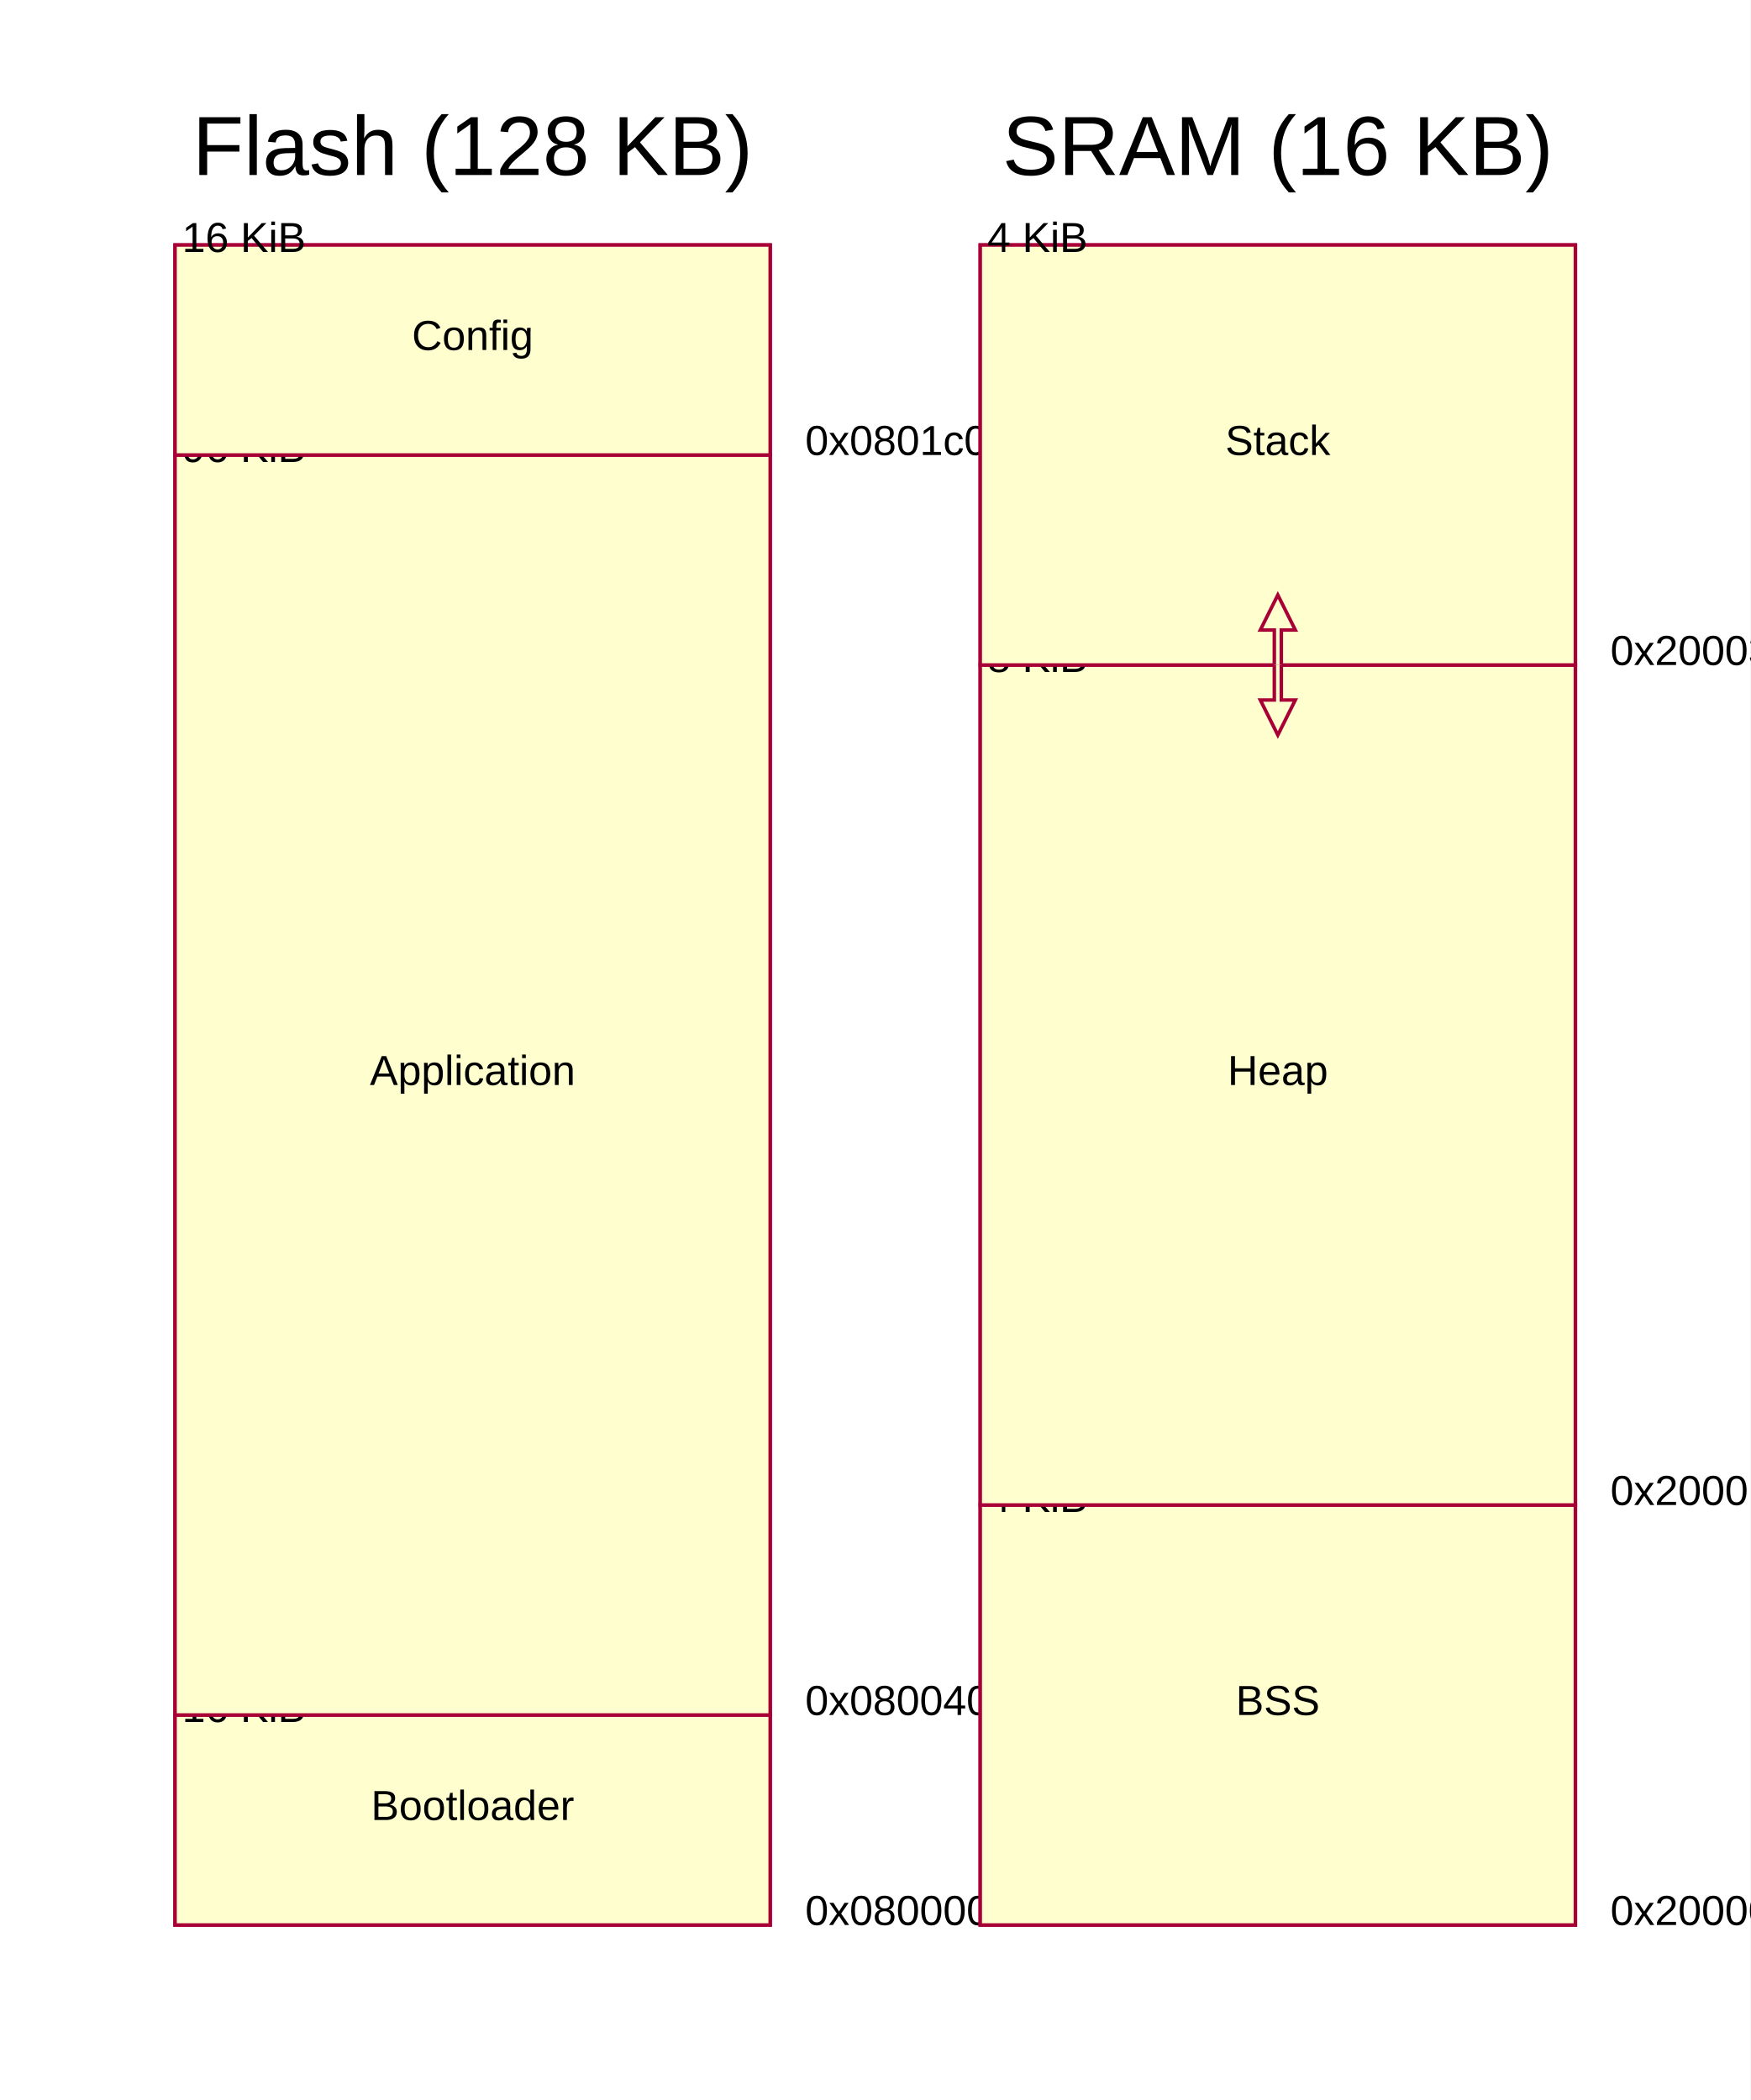
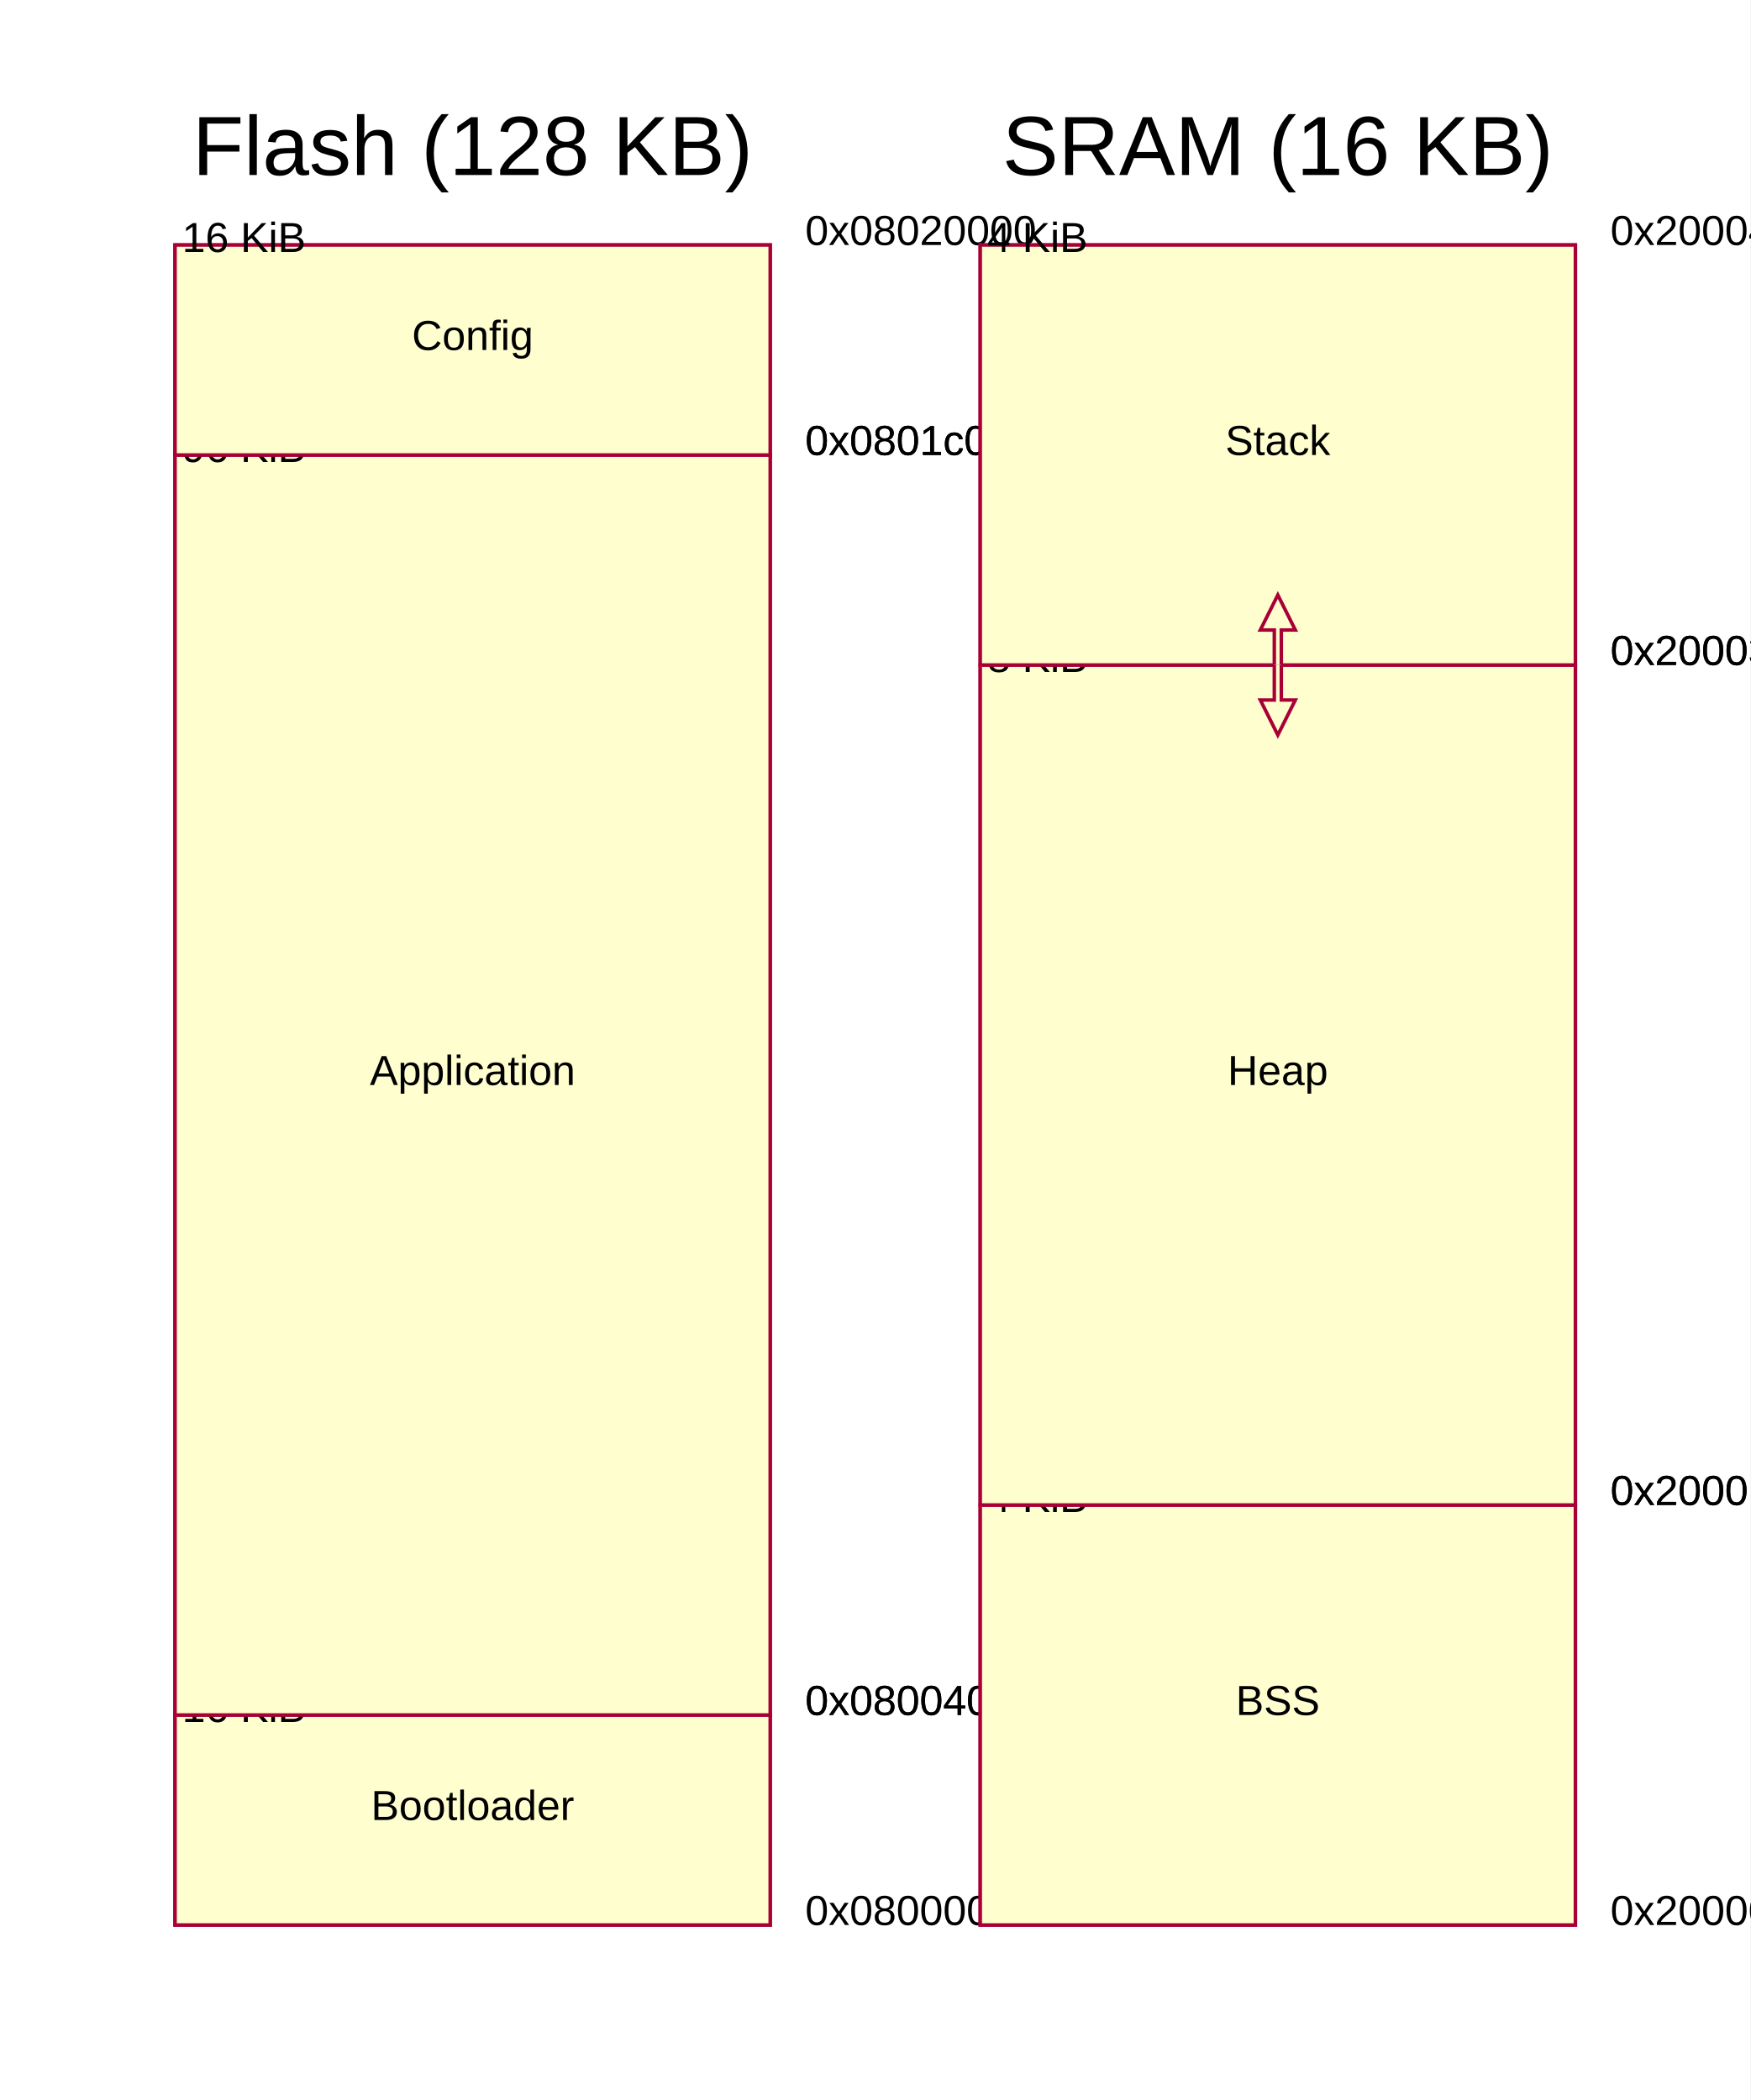
<svg xmlns="http://www.w3.org/2000/svg" width="500" height="600" viewBox="0 0 500 600">
  <rect x="0" y="0" width="500" height="600" fill="#FFFFFF" />
  <g />
  <g>
    <text x="85.0" y="-20" stroke="none" fill="#000000" stroke-width="0" font-size="24px" font-weight="normal" font-family="Arial" text-anchor="middle" alignment-baseline="middle" transform="translate(50,70)">Flash (128 KB)</text>
    <g transform="translate(50,70)">
      <rect x="0" y="0" width="170" height="480" fill="#FFFFFF" stroke="#A80036" stroke-width="1" />
      <rect x="0" y="420.0" width="170" height="60.0" fill="#FEFECE" stroke="#A80036" stroke-width="1" />
      <text x="85.0" y="450.0" stroke="none" fill="#000000" stroke-width="0" font-size="12" font-weight="normal" font-family="Arial" text-anchor="middle" alignment-baseline="middle">Bootloader</text>
      <text x="180" y="480.0" stroke="none" fill="#000000" stroke-width="0" font-size="12" font-weight="normal" font-family="Arial" text-anchor="start" alignment-baseline="middle">0x08000000</text>
+       <text x="180" y="420.0" stroke="none" fill="#000000" stroke-width="0" font-size="12" font-weight="normal" font-family="Arial" text-anchor="start" alignment-baseline="middle">0x08004000</text>
      <text x="2" y="422.0" stroke="none" fill="#000000" stroke-width="0" font-size="12px" font-weight="normal" font-family="Arial" text-anchor="start" alignment-baseline="hanging">16 KiB</text>
      <rect x="0" y="60.0" width="170" height="360.0" fill="#FEFECE" stroke="#A80036" stroke-width="1" />
      <text x="85.0" y="240.0" stroke="none" fill="#000000" stroke-width="0" font-size="12" font-weight="normal" font-family="Arial" text-anchor="middle" alignment-baseline="middle">Application</text>
      <text x="180" y="420.0" stroke="none" fill="#000000" stroke-width="0" font-size="12" font-weight="normal" font-family="Arial" text-anchor="start" alignment-baseline="middle">0x08004000</text>
+       <text x="180" y="60.0" stroke="none" fill="#000000" stroke-width="0" font-size="12" font-weight="normal" font-family="Arial" text-anchor="start" alignment-baseline="middle">0x0801c000</text>
      <text x="2" y="62.0" stroke="none" fill="#000000" stroke-width="0" font-size="12px" font-weight="normal" font-family="Arial" text-anchor="start" alignment-baseline="hanging">96 KiB</text>
      <rect x="0" y="0.0" width="170" height="60.0" fill="#FEFECE" stroke="#A80036" stroke-width="1" />
      <text x="85.0" y="30.0" stroke="none" fill="#000000" stroke-width="0" font-size="12" font-weight="normal" font-family="Arial" text-anchor="middle" alignment-baseline="middle">Config</text>
      <text x="180" y="60.0" stroke="none" fill="#000000" stroke-width="0" font-size="12" font-weight="normal" font-family="Arial" text-anchor="start" alignment-baseline="middle">0x0801c000</text>
+       <text x="180" y="0.0" stroke="none" fill="#000000" stroke-width="0" font-size="12" font-weight="normal" font-family="Arial" text-anchor="start" alignment-baseline="middle">0x08020000</text>
      <text x="2" y="2.0" stroke="none" fill="#000000" stroke-width="0" font-size="12px" font-weight="normal" font-family="Arial" text-anchor="start" alignment-baseline="hanging">16 KiB</text>
    </g>
  </g>
  <g>
    <text x="85.0" y="-20" stroke="none" fill="#000000" stroke-width="0" font-size="24px" font-weight="normal" font-family="Arial" text-anchor="middle" alignment-baseline="middle" transform="translate(280,70)">SRAM (16 KB)</text>
    <g transform="translate(280,70)">
      <rect x="0" y="0" width="170" height="480" fill="#FFFFFF" stroke="#A80036" stroke-width="1" />
      <rect x="0" y="360.0" width="170" height="120.0" fill="#FEFECE" stroke="#A80036" stroke-width="1" />
      <text x="85.0" y="420.0" stroke="none" fill="#000000" stroke-width="0" font-size="12" font-weight="normal" font-family="Arial" text-anchor="middle" alignment-baseline="middle">BSS</text>
      <text x="180" y="480.0" stroke="none" fill="#000000" stroke-width="0" font-size="12" font-weight="normal" font-family="Arial" text-anchor="start" alignment-baseline="middle">0x20000000</text>
+       <text x="180" y="360.0" stroke="none" fill="#000000" stroke-width="0" font-size="12" font-weight="normal" font-family="Arial" text-anchor="start" alignment-baseline="middle">0x20001000</text>
      <text x="2" y="362.0" stroke="none" fill="#000000" stroke-width="0" font-size="12px" font-weight="normal" font-family="Arial" text-anchor="start" alignment-baseline="hanging">4 KiB</text>
      <rect x="0" y="120.0" width="170" height="240.0" fill="#FEFECE" stroke="#A80036" stroke-width="1" />
      <text x="85.0" y="240.0" stroke="none" fill="#000000" stroke-width="0" font-size="12" font-weight="normal" font-family="Arial" text-anchor="middle" alignment-baseline="middle">Heap</text>
      <text x="180" y="360.0" stroke="none" fill="#000000" stroke-width="0" font-size="12" font-weight="normal" font-family="Arial" text-anchor="start" alignment-baseline="middle">0x20001000</text>
+       <text x="180" y="120.0" stroke="none" fill="#000000" stroke-width="0" font-size="12" font-weight="normal" font-family="Arial" text-anchor="start" alignment-baseline="middle">0x20003000</text>
      <text x="2" y="122.0" stroke="none" fill="#000000" stroke-width="0" font-size="12px" font-weight="normal" font-family="Arial" text-anchor="start" alignment-baseline="hanging">8 KiB</text>
      <rect x="0" y="0.0" width="170" height="120.0" fill="#FEFECE" stroke="#A80036" stroke-width="1" />
      <text x="85.0" y="60.0" stroke="none" fill="#000000" stroke-width="0" font-size="12" font-weight="normal" font-family="Arial" text-anchor="middle" alignment-baseline="middle">Stack</text>
      <text x="180" y="120.0" stroke="none" fill="#000000" stroke-width="0" font-size="12" font-weight="normal" font-family="Arial" text-anchor="start" alignment-baseline="middle">0x20003000</text>
+       <text x="180" y="0.0" stroke="none" fill="#000000" stroke-width="0" font-size="12" font-weight="normal" font-family="Arial" text-anchor="start" alignment-baseline="middle">0x20004000</text>
      <text x="2" y="2.0" stroke="none" fill="#000000" stroke-width="0" font-size="12px" font-weight="normal" font-family="Arial" text-anchor="start" alignment-baseline="hanging">4 KiB</text>
    </g>
  </g>
  <g>
    <g transform="translate(50,70)" />
    <g transform="translate(280,70)" />
  </g>
  <g>
    <g transform="translate(50,70)">
      <g />
      <g />
      <g />
    </g>
    <g transform="translate(280,70)">
      <g />
      <g>
        <polyline points="84.0,120.0 84.0,110.0 80.0,110.0 85.0,100.0 90.0,110.0 86.0,110.0 86.0,120.0" stroke="#A80036" stroke-width="1" fill="#FEFECE" />
      </g>
      <g>
        <polyline points="84.0,120.0 84.0,130.0 80.0,130.0 85.0,140.0 90.0,130.0 86.0,130.0 86.0,120.0" stroke="#A80036" stroke-width="1" fill="#FEFECE" />
      </g>
    </g>
  </g>
</svg>
